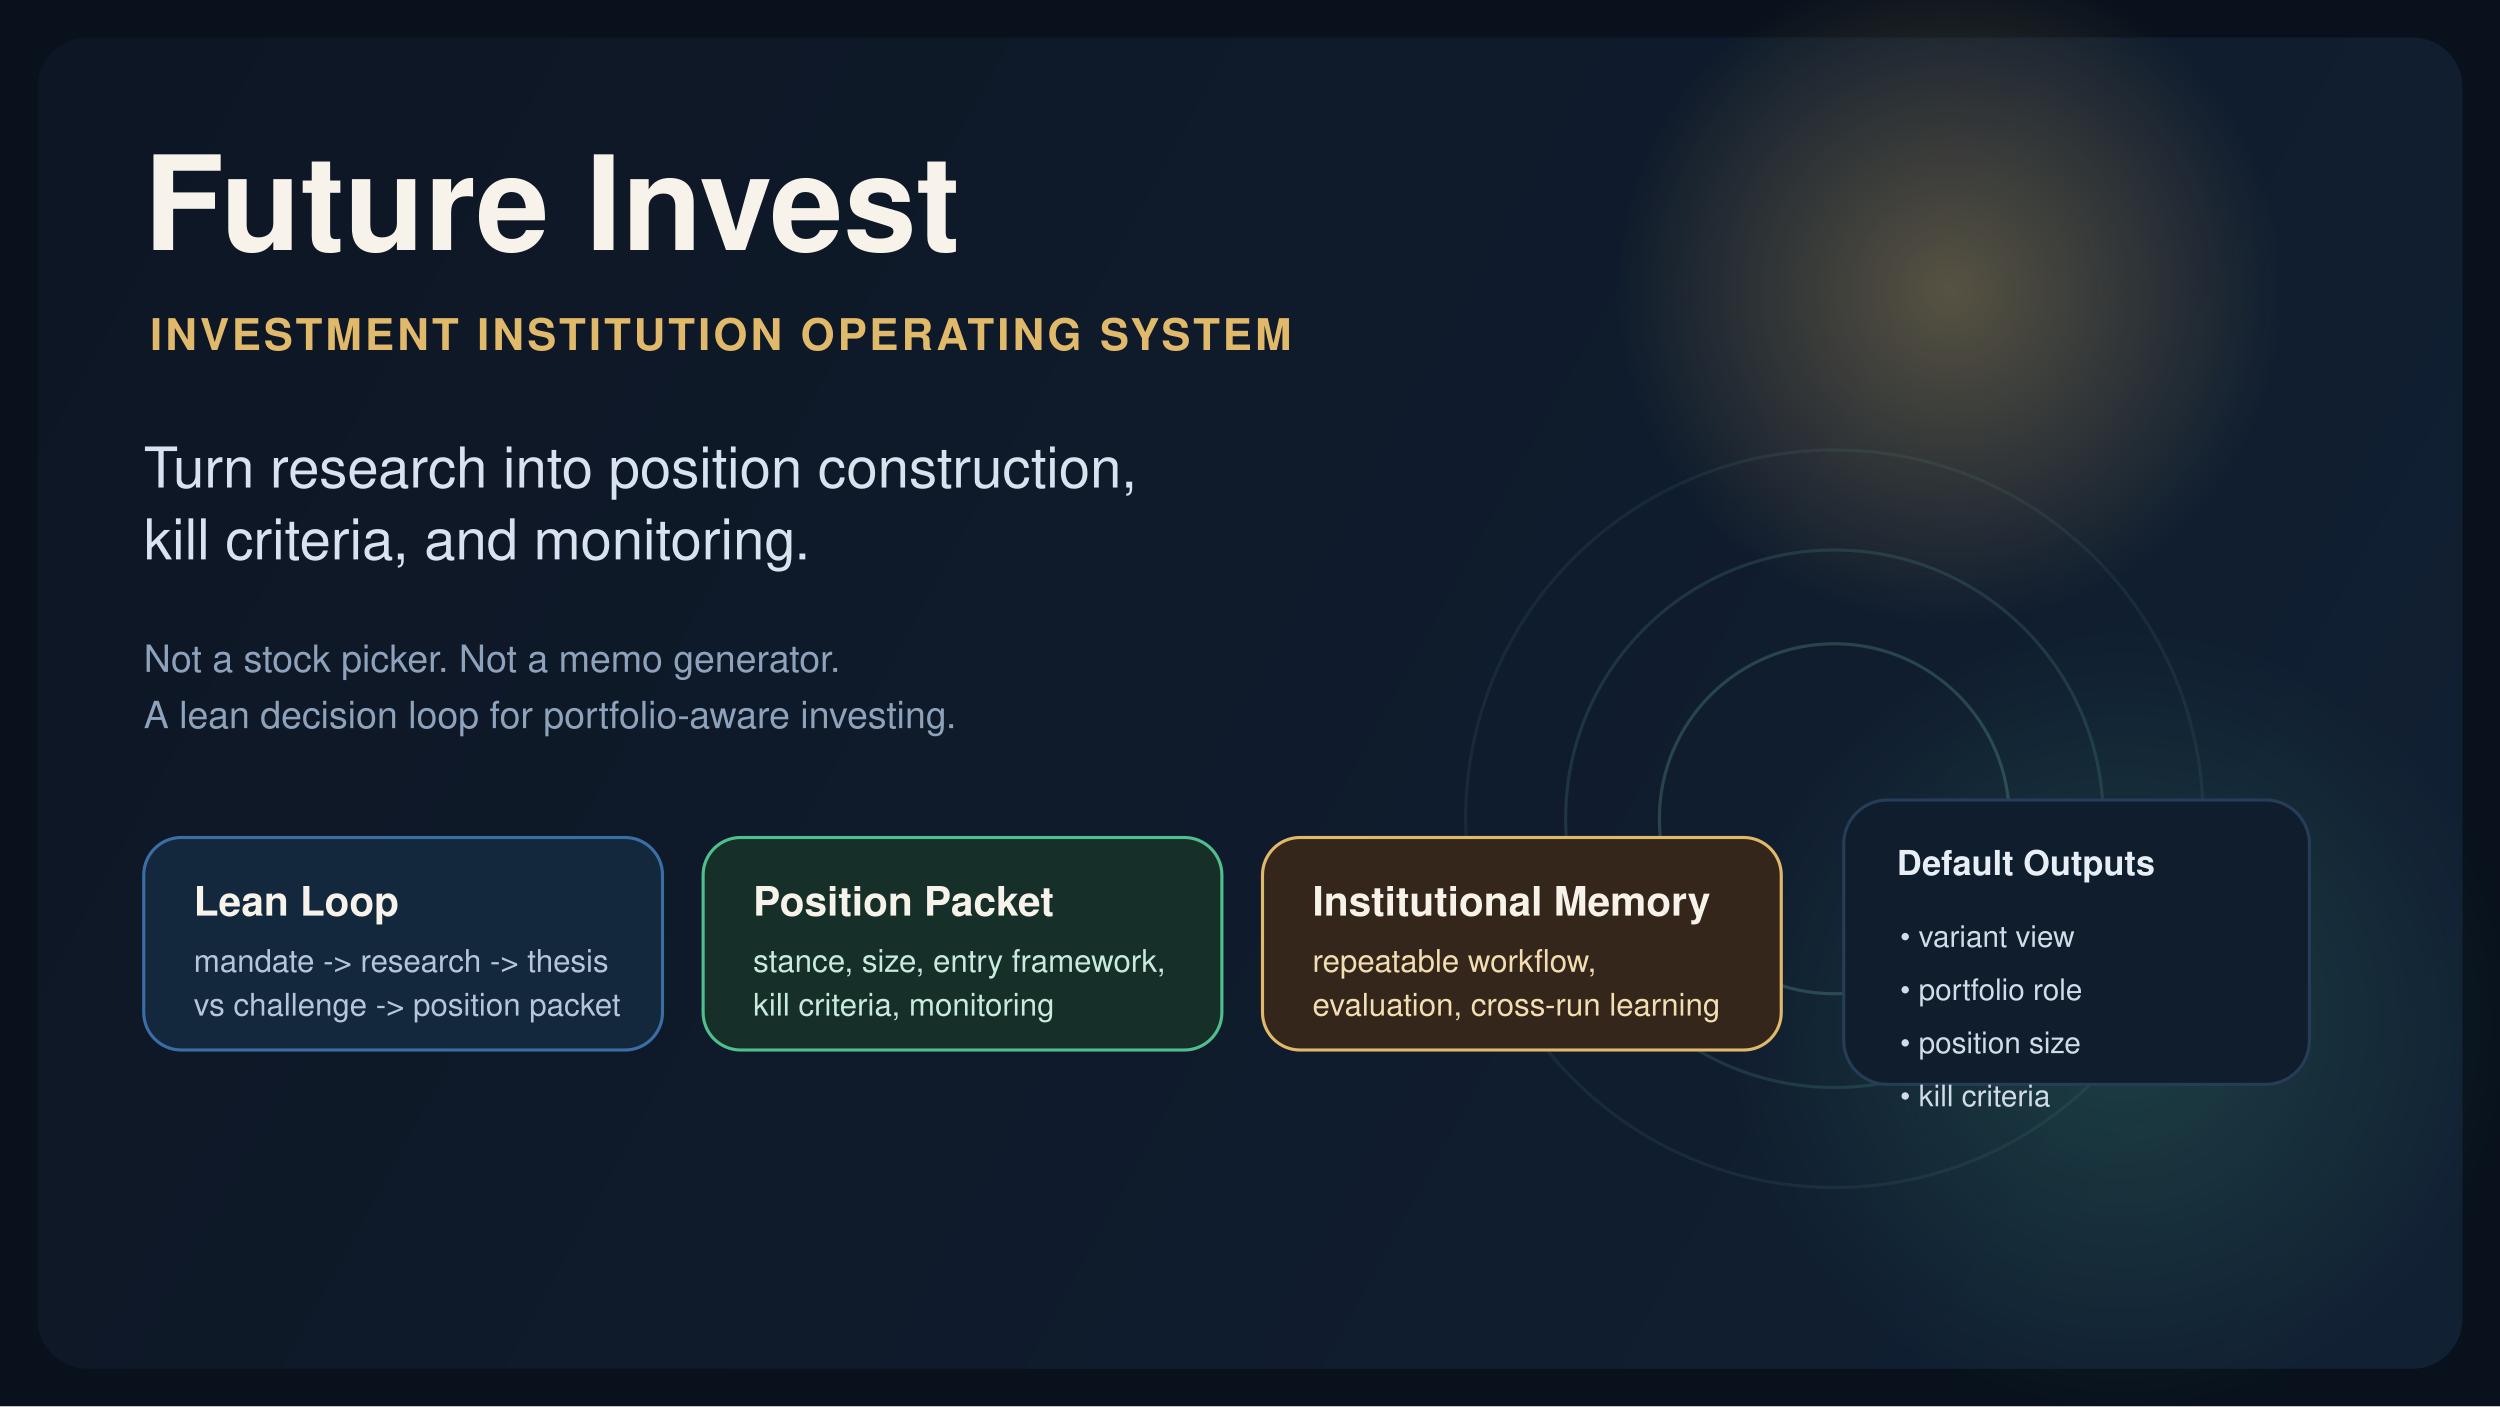
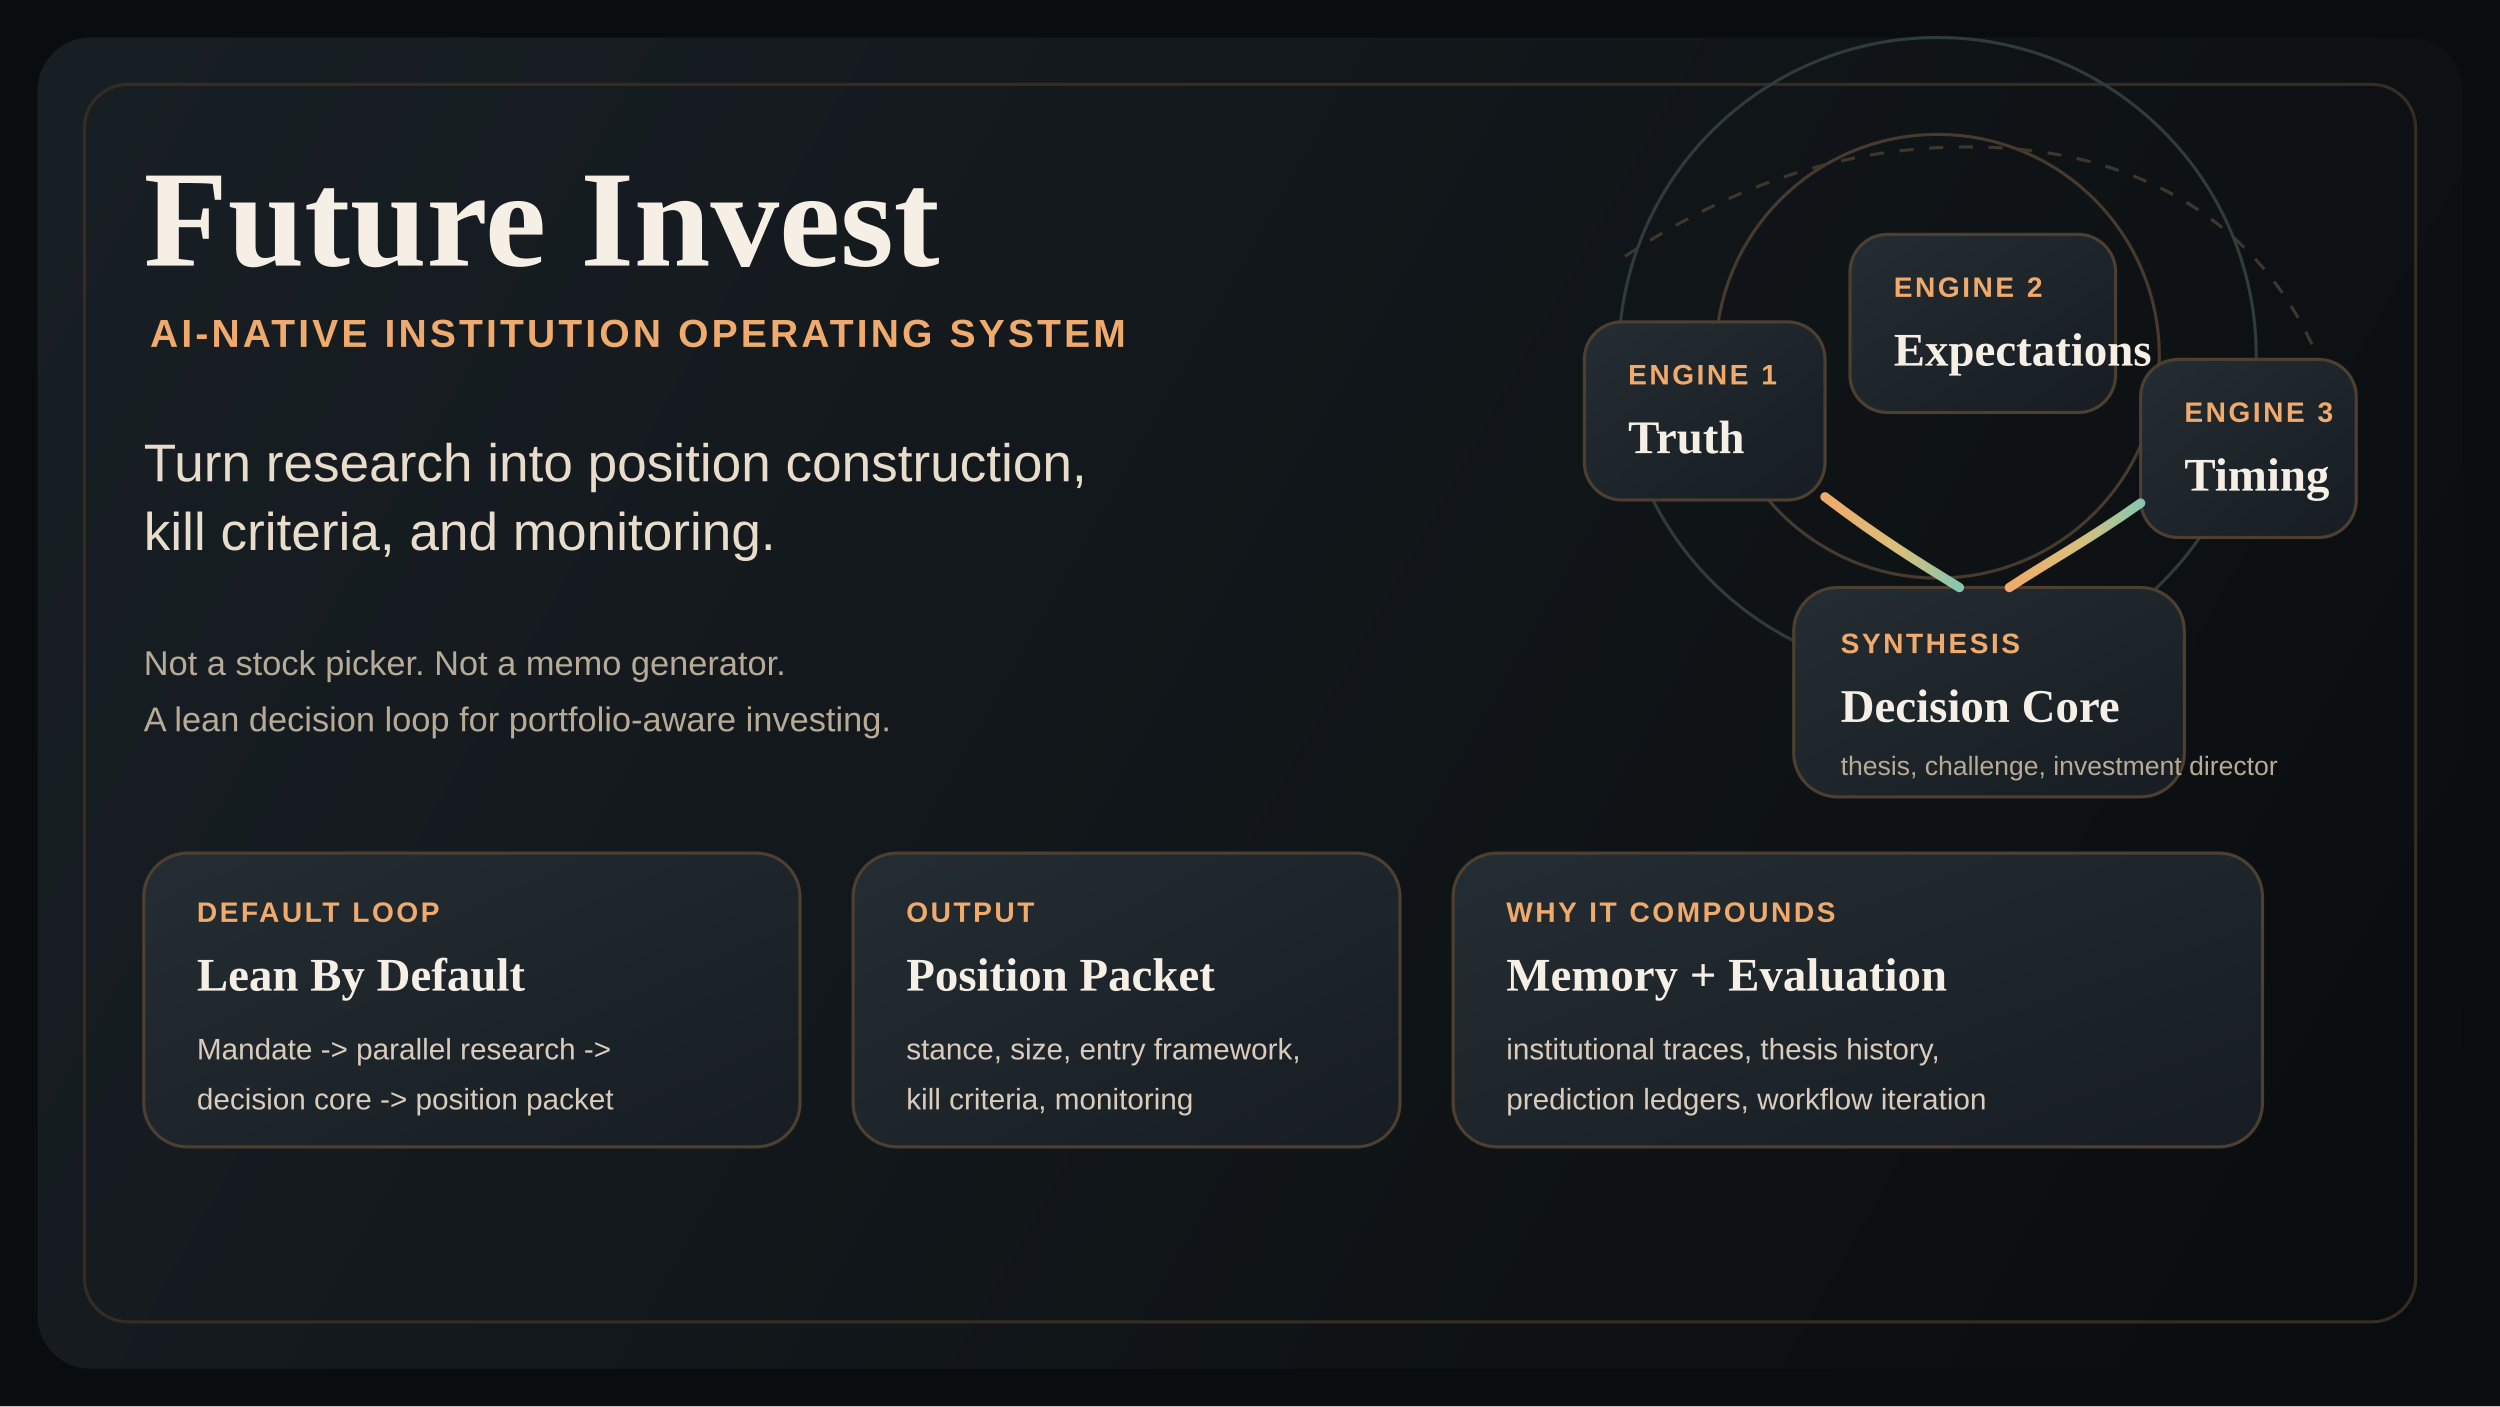
- <svg xmlns="http://www.w3.org/2000/svg" width="1600" height="900" viewBox="0 0 1600 900" fill="none">
-   <rect width="1600" height="900" fill="#08111C" />
-   <rect x="24" y="24" width="1552" height="852" rx="32" fill="url(#bg)" />
-   <circle cx="1248" cy="186" r="214" fill="url(#glowA)" opacity="0.34" />
-   <circle cx="1358" cy="654" r="252" fill="url(#glowB)" opacity="0.2" />
-   <circle cx="1174" cy="524" r="112" stroke="#7FD1B9" stroke-opacity="0.22" stroke-width="2" />
-   <circle cx="1174" cy="524" r="172" stroke="#7FD1B9" stroke-opacity="0.14" stroke-width="2" />
-   <circle cx="1174" cy="524" r="236" stroke="#7FD1B9" stroke-opacity="0.08" stroke-width="2" />
-   <text x="92" y="160" fill="#F7F3EA" font-family="Helvetica, Arial, sans-serif" font-size="84" font-weight="700">
-     Future Invest
-   </text>
-   <text x="96" y="224" fill="#E1B96A" font-family="Helvetica, Arial, sans-serif" font-size="28" font-weight="700" letter-spacing="2">
-     INVESTMENT INSTITUTION OPERATING SYSTEM
-   </text>
-   <text x="92" y="312" fill="#D9E2EF" font-family="Helvetica, Arial, sans-serif" font-size="36" font-weight="500">
-     Turn research into position construction,
-   </text>
-   <text x="92" y="358" fill="#D9E2EF" font-family="Helvetica, Arial, sans-serif" font-size="36" font-weight="500">
-     kill criteria, and monitoring.
-   </text>
-   <text x="92" y="430" fill="#8EA3BB" font-family="Helvetica, Arial, sans-serif" font-size="24">
-     Not a stock picker. Not a memo generator.
-   </text>
-   <text x="92" y="466" fill="#8EA3BB" font-family="Helvetica, Arial, sans-serif" font-size="24">
-     A lean decision loop for portfolio-aware investing.
-   </text>
-   <rect x="92" y="536" width="332" height="136" rx="24" fill="#13283D" stroke="#3A6EA5" stroke-width="2" />
-   <text x="124" y="586" fill="#F7F3EA" font-family="Helvetica, Arial, sans-serif" font-size="26" font-weight="700">
-     Lean Loop
-   </text>
-   <text x="124" y="622" fill="#B5C6D8" font-family="Helvetica, Arial, sans-serif" font-size="20">
-     mandate -&gt; research -&gt; thesis
-   </text>
-   <text x="124" y="650" fill="#B5C6D8" font-family="Helvetica, Arial, sans-serif" font-size="20">
-     vs challenge -&gt; position packet
-   </text>
-   <rect x="450" y="536" width="332" height="136" rx="24" fill="#162F28" stroke="#4FBF8E" stroke-width="2" />
-   <text x="482" y="586" fill="#F7F3EA" font-family="Helvetica, Arial, sans-serif" font-size="26" font-weight="700">
-     Position Packet
-   </text>
-   <text x="482" y="622" fill="#C9EBDD" font-family="Helvetica, Arial, sans-serif" font-size="20">
-     stance, size, entry framework,
-   </text>
-   <text x="482" y="650" fill="#C9EBDD" font-family="Helvetica, Arial, sans-serif" font-size="20">
-     kill criteria, monitoring
-   </text>
-   <rect x="808" y="536" width="332" height="136" rx="24" fill="#34261A" stroke="#E1B96A" stroke-width="2" />
-   <text x="840" y="586" fill="#F7F3EA" font-family="Helvetica, Arial, sans-serif" font-size="26" font-weight="700">
-     Institutional Memory
-   </text>
-   <text x="840" y="622" fill="#F2DEB2" font-family="Helvetica, Arial, sans-serif" font-size="20">
-     repeatable workflow,
-   </text>
-   <text x="840" y="650" fill="#F2DEB2" font-family="Helvetica, Arial, sans-serif" font-size="20">
-     evaluation, cross-run learning
-   </text>
-   <rect x="1180" y="512" width="298" height="182" rx="28" fill="#0F1D2C" stroke="#263C57" stroke-width="2" />
-   <text x="1214" y="560" fill="#E8EEF6" font-family="Helvetica, Arial, sans-serif" font-size="22" font-weight="700">
-     Default Outputs
-   </text>
-   <text x="1216" y="606" fill="#D2DCE8" font-family="Helvetica, Arial, sans-serif" font-size="19">
-     • variant view
-   </text>
-   <text x="1216" y="640" fill="#D2DCE8" font-family="Helvetica, Arial, sans-serif" font-size="19">
-     • portfolio role
-   </text>
-   <text x="1216" y="674" fill="#D2DCE8" font-family="Helvetica, Arial, sans-serif" font-size="19">
-     • position size
-   </text>
-   <text x="1216" y="708" fill="#D2DCE8" font-family="Helvetica, Arial, sans-serif" font-size="19">
-     • kill criteria
-   </text>
+ <svg xmlns="http://www.w3.org/2000/svg" width="1600" height="900" viewBox="0 0 1600 900" role="img" aria-labelledby="title desc">
  <defs>
-     <linearGradient id="bg" x1="64" y1="48" x2="1526" y2="850" gradientUnits="userSpaceOnUse">
-       <stop stop-color="#0D1624" />
-       <stop offset="1" stop-color="#112033" />
+     <linearGradient id="cover-bg" x1="70" y1="40" x2="1520" y2="864" gradientUnits="userSpaceOnUse">
+       <stop offset="0%" stop-color="#181f24" />
+       <stop offset="100%" stop-color="#0a0d0f" />
    </linearGradient>
-     <radialGradient id="glowA" cx="0" cy="0" r="1" gradientUnits="userSpaceOnUse" gradientTransform="translate(1248 186) rotate(90) scale(214)">
-       <stop stop-color="#E1B96A" />
-       <stop offset="1" stop-color="#E1B96A" stop-opacity="0" />
-     </radialGradient>
-     <radialGradient id="glowB" cx="0" cy="0" r="1" gradientUnits="userSpaceOnUse" gradientTransform="translate(1358 654) rotate(90) scale(252)">
-       <stop stop-color="#4FBF8E" />
-       <stop offset="1" stop-color="#4FBF8E" stop-opacity="0" />
-     </radialGradient>
+     <linearGradient id="cover-panel" x1="0%" y1="0%" x2="100%" y2="100%">
+       <stop offset="0%" stop-color="#242d33" />
+       <stop offset="100%" stop-color="#171d22" />
+     </linearGradient>
+     <linearGradient id="cover-line" x1="0%" y1="0%" x2="100%" y2="0%">
+       <stop offset="0%" stop-color="#f0aa6b" />
+       <stop offset="55%" stop-color="#d8c07b" />
+       <stop offset="100%" stop-color="#87c7b0" />
+     </linearGradient>
+     <style>
+       .title { font: 700 88px Georgia, "Times New Roman", serif; fill: #f5efe5; }
+       .subtitle { font: 700 25px Arial, Helvetica, sans-serif; fill: #f0aa6b; letter-spacing: 2px; }
+       .lede { font: 500 34px Arial, Helvetica, sans-serif; fill: #e8dccb; }
+       .body { font: 400 22px Arial, Helvetica, sans-serif; fill: #b7aa96; }
+       .section { font: 700 18px Arial, Helvetica, sans-serif; fill: #f0aa6b; letter-spacing: 1.6px; }
+       .heading { font: 700 30px Georgia, "Times New Roman", serif; fill: #f5efe5; }
+       .small { font: 400 19px Arial, Helvetica, sans-serif; fill: #d9ccbc; }
+       .tiny { font: 400 17px Arial, Helvetica, sans-serif; fill: #b7aa96; }
+       .card { fill: url(#cover-panel); stroke: #4d4030; stroke-width: 2; }
+       .frame { fill: none; stroke: #352d23; stroke-width: 2; }
+       .link { fill: none; stroke: url(#cover-line); stroke-width: 6; stroke-linecap: round; stroke-linejoin: round; }
+       .ghost { fill: none; stroke: #40372c; stroke-width: 2; stroke-dasharray: 9 10; }
+     </style>
  </defs>
+   <rect width="1600" height="900" fill="#0a0d0f" />
+   <rect x="24" y="24" width="1552" height="852" rx="34" fill="url(#cover-bg)" />
+   <rect x="54" y="54" width="1492" height="792" rx="28" class="frame" />
+   <circle cx="1240" cy="228" r="204" fill="none" stroke="#2f3c39" stroke-width="2" />
+   <circle cx="1240" cy="228" r="142" fill="none" stroke="#473b2f" stroke-width="2" />
+   <path d="M1040 164C1110 118 1180 94 1260 94C1380 94 1470 154 1498 274" class="ghost" />
+   <text x="92" y="170" class="title">Future Invest</text>
+   <text x="96" y="222" class="subtitle">AI-NATIVE INSTITUTION OPERATING SYSTEM</text>
+   <text x="92" y="308" class="lede">Turn research into position construction,</text>
+   <text x="92" y="352" class="lede">kill criteria, and monitoring.</text>
+   <text x="92" y="432" class="body">Not a stock picker. Not a memo generator.</text>
+   <text x="92" y="468" class="body">A lean decision loop for portfolio-aware investing.</text>
+   <rect x="92" y="546" width="420" height="188" rx="28" class="card" />
+   <text x="126" y="590" class="section">DEFAULT LOOP</text>
+   <text x="126" y="634" class="heading">Lean By Default</text>
+   <text x="126" y="678" class="small">Mandate -&gt; parallel research -&gt;</text>
+   <text x="126" y="710" class="small">decision core -&gt; position packet</text>
+   <rect x="546" y="546" width="350" height="188" rx="28" class="card" />
+   <text x="580" y="590" class="section">OUTPUT</text>
+   <text x="580" y="634" class="heading">Position Packet</text>
+   <text x="580" y="678" class="small">stance, size, entry framework,</text>
+   <text x="580" y="710" class="small">kill criteria, monitoring</text>
+   <rect x="930" y="546" width="518" height="188" rx="28" class="card" />
+   <text x="964" y="590" class="section">WHY IT COMPOUNDS</text>
+   <text x="964" y="634" class="heading">Memory + Evaluation</text>
+   <text x="964" y="678" class="small">institutional traces, thesis history,</text>
+   <text x="964" y="710" class="small">prediction ledgers, workflow iteration</text>
+   <rect x="1014" y="206" width="154" height="114" rx="24" class="card" />
+   <text x="1042" y="246" class="section">ENGINE 1</text>
+   <text x="1042" y="290" class="heading">Truth</text>
+   <rect x="1184" y="150" width="170" height="114" rx="24" class="card" />
+   <text x="1212" y="190" class="section">ENGINE 2</text>
+   <text x="1212" y="234" class="heading">Expectations</text>
+   <rect x="1370" y="230" width="138" height="114" rx="24" class="card" />
+   <text x="1398" y="270" class="section">ENGINE 3</text>
+   <text x="1398" y="314" class="heading">Timing</text>
+   <rect x="1148" y="376" width="250" height="134" rx="28" class="card" />
+   <text x="1178" y="418" class="section">SYNTHESIS</text>
+   <text x="1178" y="462" class="heading">Decision Core</text>
+   <text x="1178" y="496" class="tiny">thesis, challenge, investment director</text>
+   <path d="M1168 318C1202 344 1228 360 1254 376" class="link" />
+   <path d="M1268 264C1268 304 1268 328 1268 376" class="link" />
+   <path d="M1370 322C1336 346 1310 360 1286 376" class="link" />
+   <path d="M1274 510V546" class="link" />
</svg>
